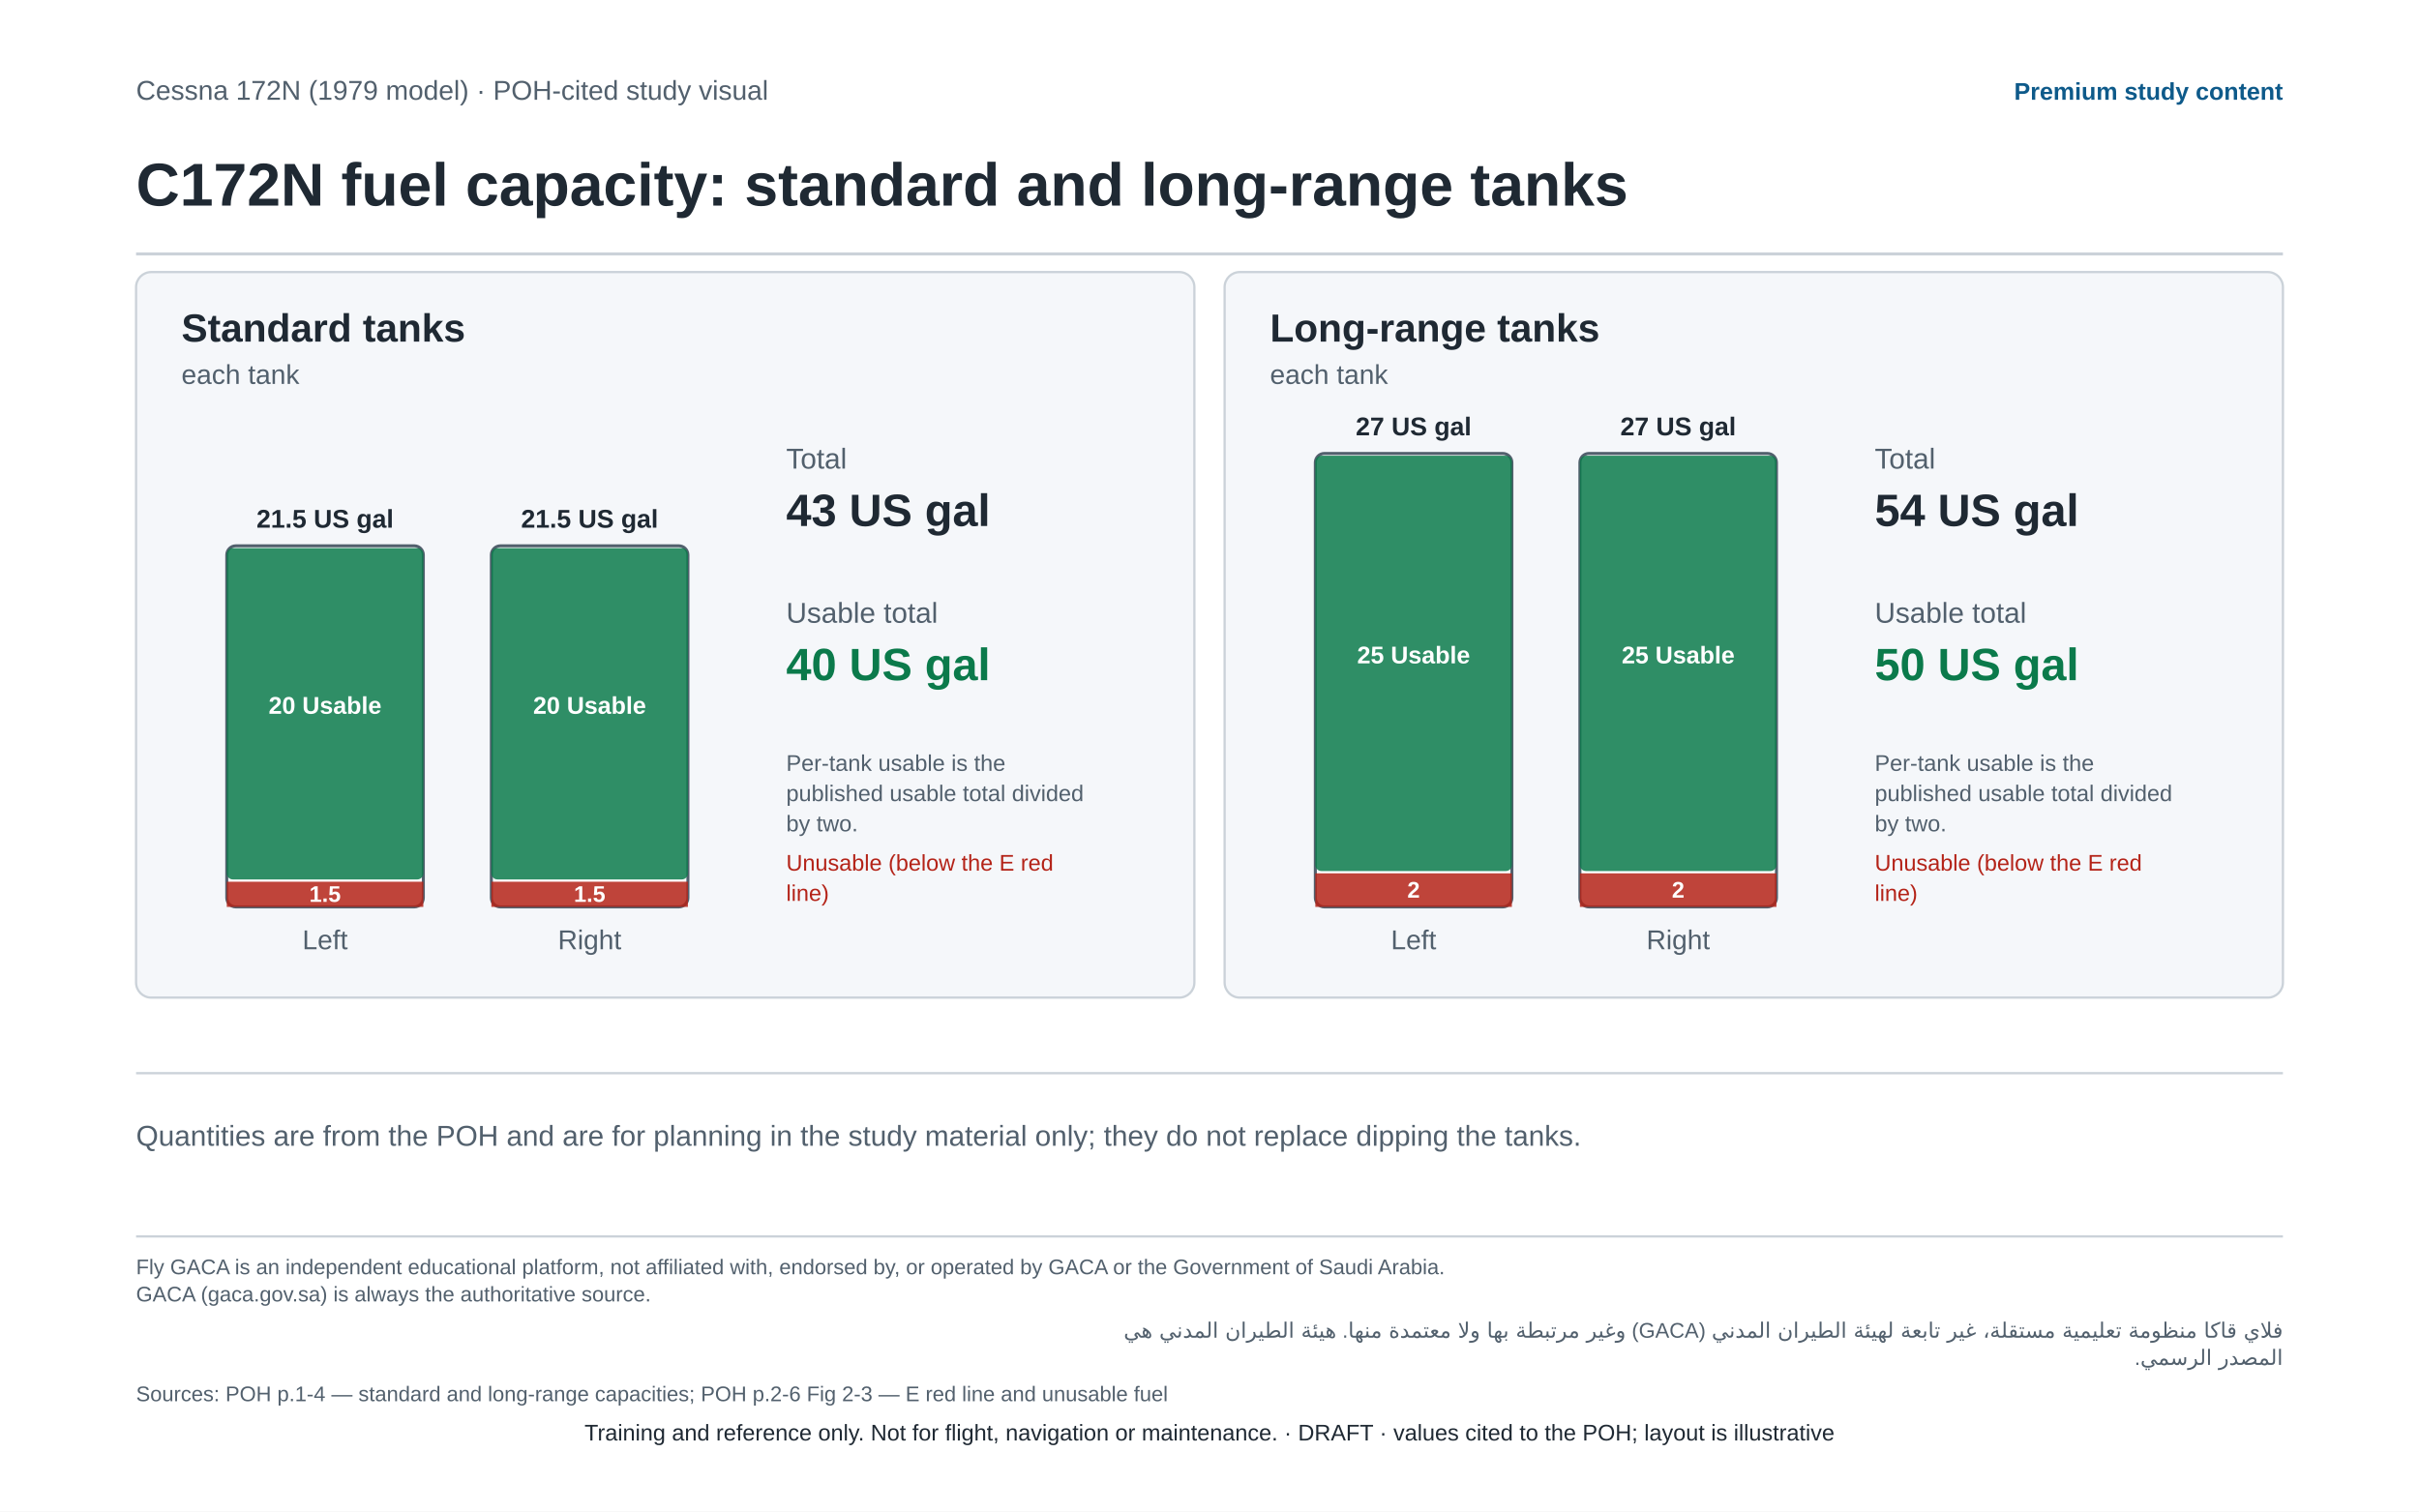
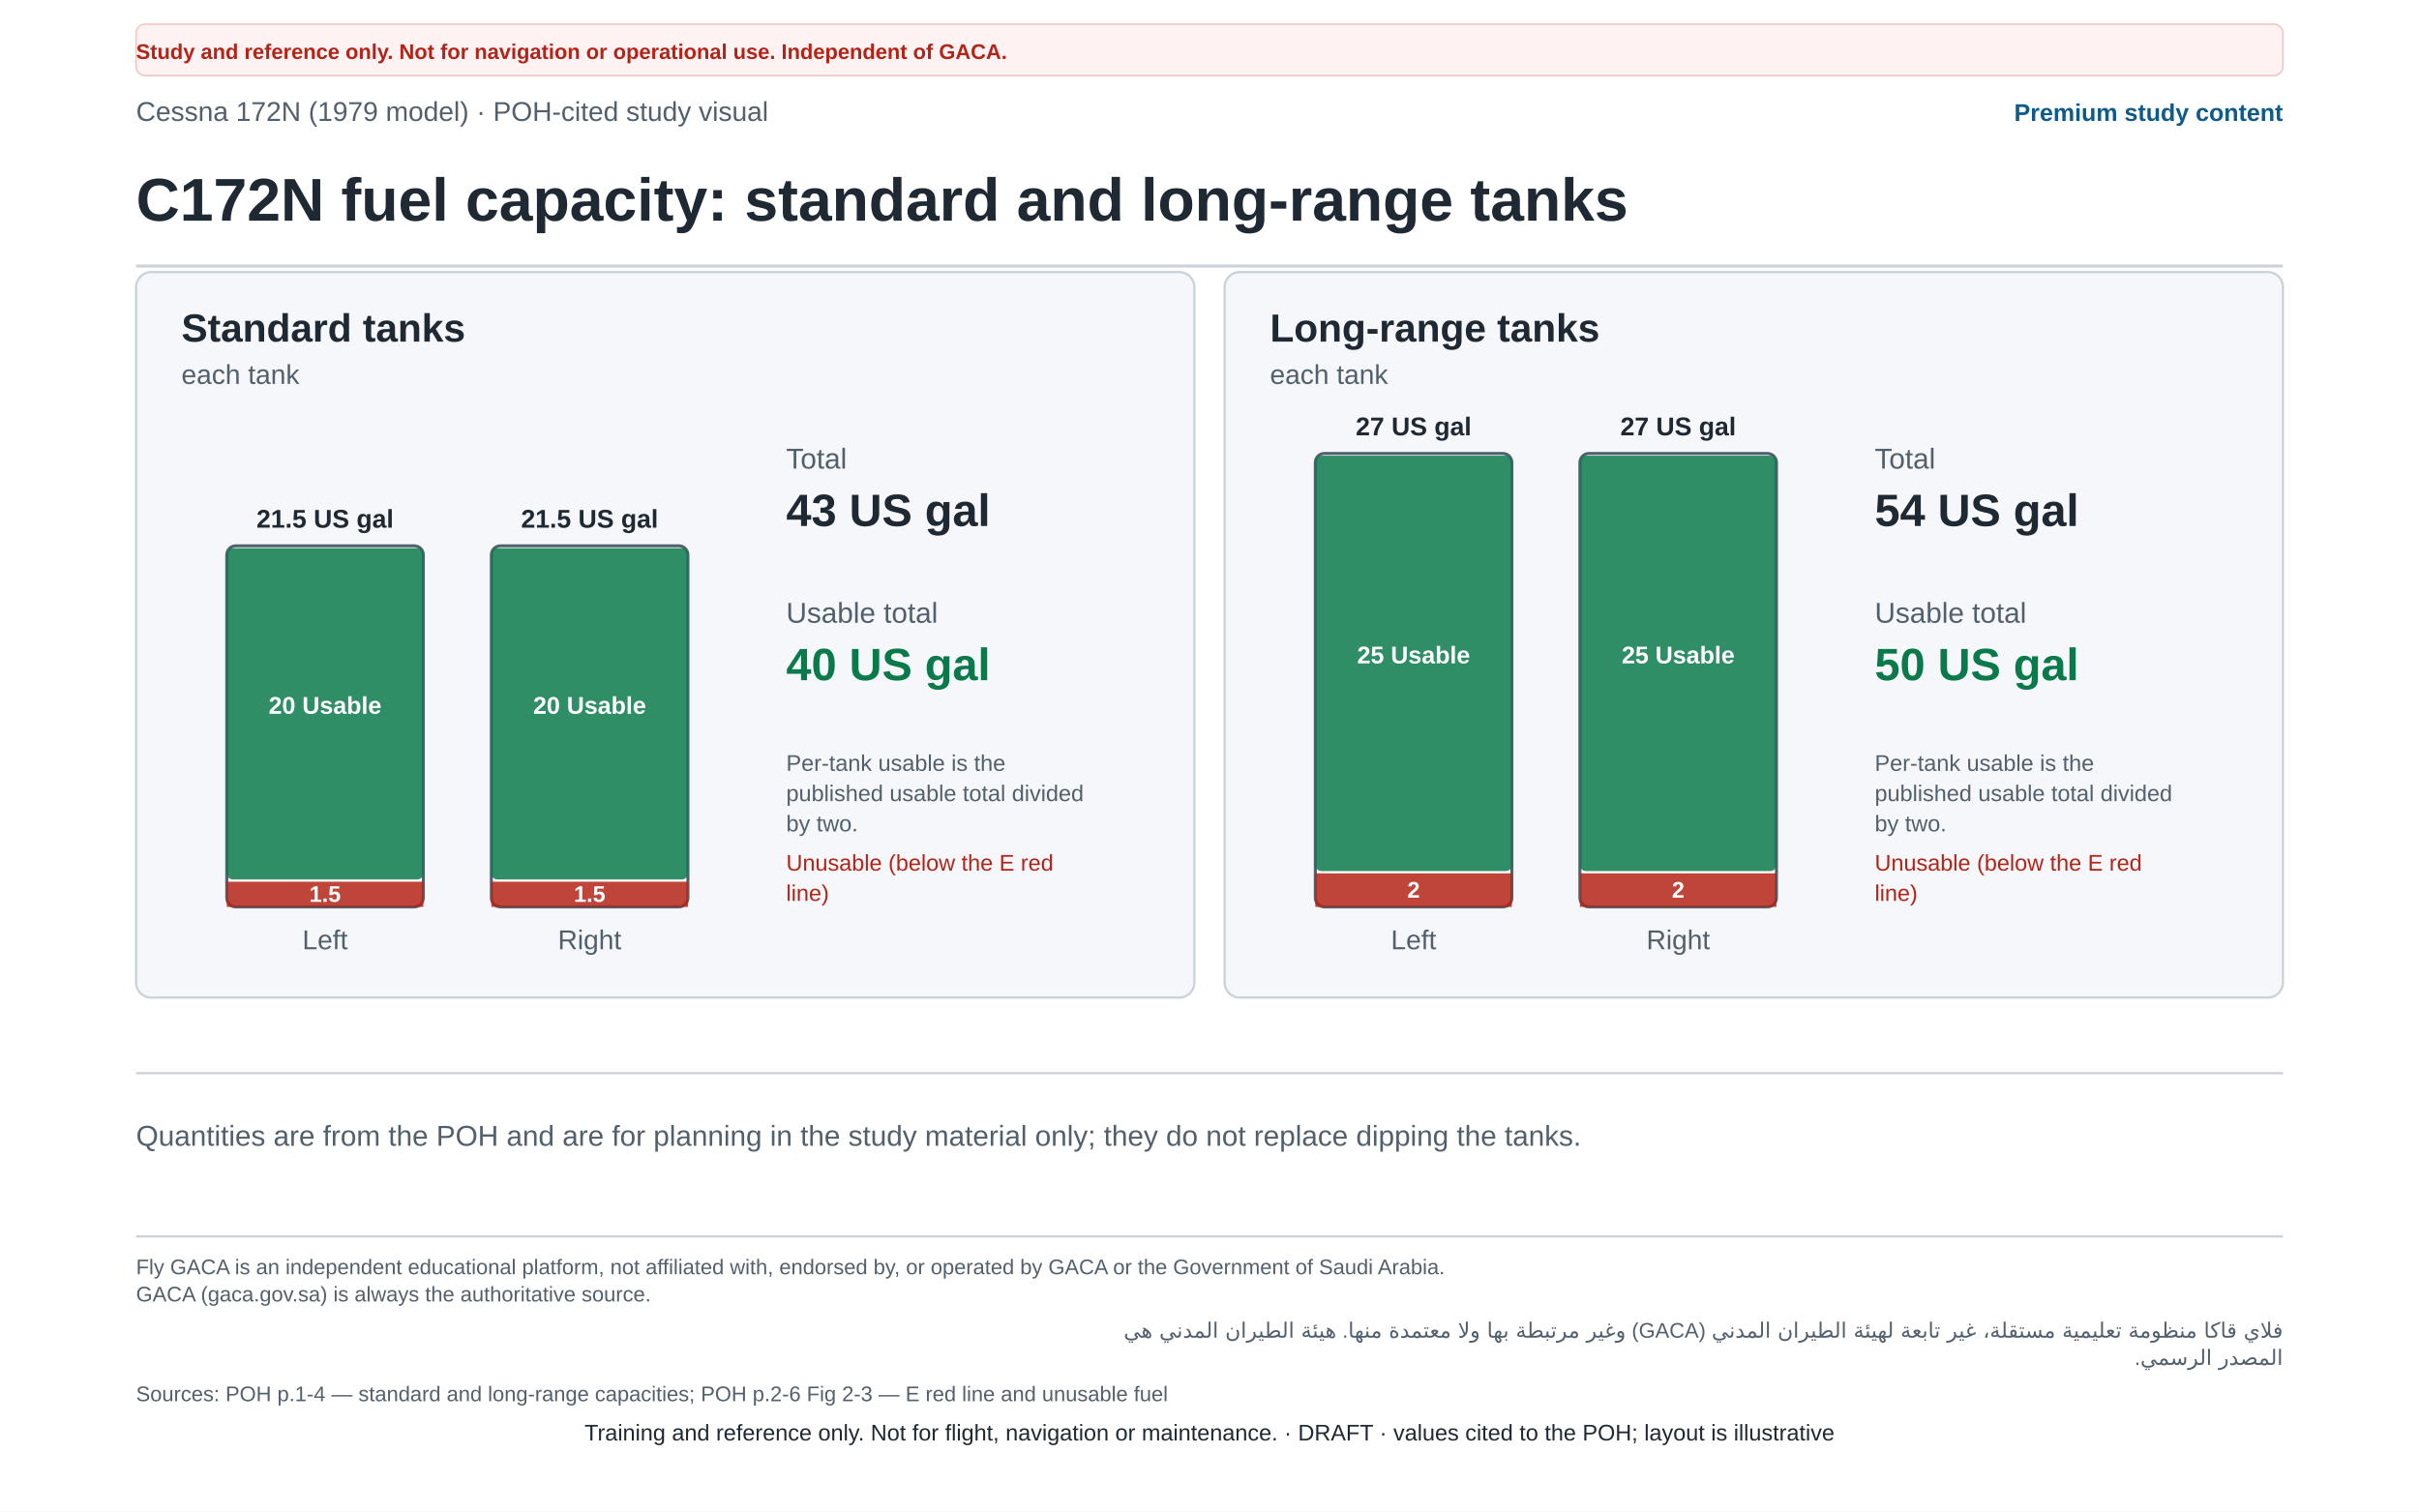
<svg xmlns="http://www.w3.org/2000/svg" viewBox="0 0 1600 1000" width="1600" height="1000" direction="ltr" lang="en" role="img" aria-labelledby="t">
  <rect x="0" y="0" width="1600" height="1000" fill="#FFFFFF" />
-   <text x="90" y="66" text-anchor="start" font-family="IBM Plex Sans, IBM Plex Sans Arabic, Helvetica Neue, Arial, sans-serif" font-size="18" fill="#52606D">Cessna 172N (1979 model) · POH-cited study visual</text>
-   <text x="1510" y="66" text-anchor="end" font-family="IBM Plex Sans, IBM Plex Sans Arabic, Helvetica Neue, Arial, sans-serif" font-size="16" font-weight="600" fill="#0E5A8A">Premium study content</text>
-   <text x="90" y="136" text-anchor="start" font-family="IBM Plex Sans, IBM Plex Sans Arabic, Helvetica Neue, Arial, sans-serif" font-size="40" font-weight="600" fill="#1F2933">C172N fuel capacity: standard and long-range tanks</text>
-   <line x1="90" y1="168" x2="1510" y2="168" stroke="#CBD2D9" stroke-width="2" />
+   <rect x="90" y="16" width="1420" height="34" fill="#FEF3F2" stroke="#EFC5C0" stroke-width="1" rx="6" />
+   <text x="90" y="39" text-anchor="start" font-family="IBM Plex Sans, IBM Plex Sans Arabic, Helvetica Neue, Arial, sans-serif" font-size="14" font-weight="600" fill="#B42318" direction="ltr">Study and reference only. Not for navigation or operational use. Independent of GACA.</text>
+   <text x="90" y="80" text-anchor="start" font-family="IBM Plex Sans, IBM Plex Sans Arabic, Helvetica Neue, Arial, sans-serif" font-size="18" fill="#52606D">Cessna 172N (1979 model) · POH-cited study visual</text>
+   <text x="1510" y="80" text-anchor="end" font-family="IBM Plex Sans, IBM Plex Sans Arabic, Helvetica Neue, Arial, sans-serif" font-size="16" font-weight="600" fill="#0E5A8A">Premium study content</text>
+   <text x="90" y="146" text-anchor="start" font-family="IBM Plex Sans, IBM Plex Sans Arabic, Helvetica Neue, Arial, sans-serif" font-size="40" font-weight="600" fill="#1F2933">C172N fuel capacity: standard and long-range tanks</text>
+   <line x1="90" y1="176" x2="1510" y2="176" stroke="#CBD2D9" stroke-width="2" />
  <g>
    <rect x="90" y="180" width="700" height="480" fill="#F5F7FA" stroke="#CBD2D9" stroke-width="1.5" rx="10" />
    <text x="120" y="226" text-anchor="start" font-family="IBM Plex Sans, IBM Plex Sans Arabic, Helvetica Neue, Arial, sans-serif" font-size="26" font-weight="600" fill="#1F2933">Standard tanks</text>
    <text x="120" y="254" text-anchor="start" font-family="IBM Plex Sans, IBM Plex Sans Arabic, Helvetica Neue, Arial, sans-serif" font-size="18" fill="#52606D">each tank</text>
    <rect x="150" y="361.11" width="130" height="238.89" fill="#FFFFFF" stroke="#52606D" stroke-width="2" rx="6" />
    <rect x="150" y="583.33" width="130" height="16.67" fill="#B42318" opacity="0.85" />
    <rect x="150" y="362.61" width="130" height="219.22" fill="#0B7A4B" opacity="0.85" rx="4" />
    <text x="215" y="628" text-anchor="middle" font-family="IBM Plex Sans, IBM Plex Sans Arabic, Helvetica Neue, Arial, sans-serif" font-size="18" fill="#52606D">Left</text>
    <text x="215" y="349.11" text-anchor="middle" font-family="IBM Plex Sans, IBM Plex Sans Arabic, Helvetica Neue, Arial, sans-serif" font-size="17" font-weight="600" fill="#1F2933">21.5 US gal</text>
    <text x="215" y="472.22" text-anchor="middle" font-family="IBM Plex Sans, IBM Plex Sans Arabic, Helvetica Neue, Arial, sans-serif" font-size="16" font-weight="600" fill="#FFFFFF">20 Usable</text>
    <text x="215" y="596.67" text-anchor="middle" font-family="IBM Plex Sans, IBM Plex Sans Arabic, Helvetica Neue, Arial, sans-serif" font-size="15" font-weight="600" fill="#FFFFFF">1.5</text>
    <rect x="325" y="361.11" width="130" height="238.89" fill="#FFFFFF" stroke="#52606D" stroke-width="2" rx="6" />
    <rect x="325" y="583.33" width="130" height="16.67" fill="#B42318" opacity="0.85" />
    <rect x="325" y="362.61" width="130" height="219.22" fill="#0B7A4B" opacity="0.85" rx="4" />
    <text x="390" y="628" text-anchor="middle" font-family="IBM Plex Sans, IBM Plex Sans Arabic, Helvetica Neue, Arial, sans-serif" font-size="18" fill="#52606D">Right</text>
    <text x="390" y="349.11" text-anchor="middle" font-family="IBM Plex Sans, IBM Plex Sans Arabic, Helvetica Neue, Arial, sans-serif" font-size="17" font-weight="600" fill="#1F2933">21.5 US gal</text>
    <text x="390" y="472.22" text-anchor="middle" font-family="IBM Plex Sans, IBM Plex Sans Arabic, Helvetica Neue, Arial, sans-serif" font-size="16" font-weight="600" fill="#FFFFFF">20 Usable</text>
    <text x="390" y="596.67" text-anchor="middle" font-family="IBM Plex Sans, IBM Plex Sans Arabic, Helvetica Neue, Arial, sans-serif" font-size="15" font-weight="600" fill="#FFFFFF">1.5</text>
    <text x="520" y="310" text-anchor="start" font-family="IBM Plex Sans, IBM Plex Sans Arabic, Helvetica Neue, Arial, sans-serif" font-size="19" fill="#52606D">Total</text>
    <text x="520" y="348" text-anchor="start" font-family="IBM Plex Sans, IBM Plex Sans Arabic, Helvetica Neue, Arial, sans-serif" font-size="30" font-weight="600" fill="#1F2933">43 US gal</text>
    <text x="520" y="412" text-anchor="start" font-family="IBM Plex Sans, IBM Plex Sans Arabic, Helvetica Neue, Arial, sans-serif" font-size="19" fill="#52606D">Usable total</text>
    <text x="520" y="450" text-anchor="start" font-family="IBM Plex Sans, IBM Plex Sans Arabic, Helvetica Neue, Arial, sans-serif" font-size="30" font-weight="600" fill="#0B7A4B">40 US gal</text>
    <text x="520" y="510" text-anchor="start" font-family="IBM Plex Sans, IBM Plex Sans Arabic, Helvetica Neue, Arial, sans-serif" font-size="15" fill="#52606D">Per-tank usable is the</text>
    <text x="520" y="530" text-anchor="start" font-family="IBM Plex Sans, IBM Plex Sans Arabic, Helvetica Neue, Arial, sans-serif" font-size="15" fill="#52606D">published usable total divided</text>
    <text x="520" y="550" text-anchor="start" font-family="IBM Plex Sans, IBM Plex Sans Arabic, Helvetica Neue, Arial, sans-serif" font-size="15" fill="#52606D">by two.</text>
    <text x="520" y="576" text-anchor="start" font-family="IBM Plex Sans, IBM Plex Sans Arabic, Helvetica Neue, Arial, sans-serif" font-size="15" fill="#B42318">Unusable (below the E red</text>
    <text x="520" y="596" text-anchor="start" font-family="IBM Plex Sans, IBM Plex Sans Arabic, Helvetica Neue, Arial, sans-serif" font-size="15" fill="#B42318">line)</text>
    <rect x="810" y="180" width="700" height="480" fill="#F5F7FA" stroke="#CBD2D9" stroke-width="1.5" rx="10" />
    <text x="840" y="226" text-anchor="start" font-family="IBM Plex Sans, IBM Plex Sans Arabic, Helvetica Neue, Arial, sans-serif" font-size="26" font-weight="600" fill="#1F2933">Long-range tanks</text>
    <text x="840" y="254" text-anchor="start" font-family="IBM Plex Sans, IBM Plex Sans Arabic, Helvetica Neue, Arial, sans-serif" font-size="18" fill="#52606D">each tank</text>
    <rect x="870" y="300" width="130" height="300" fill="#FFFFFF" stroke="#52606D" stroke-width="2" rx="6" />
    <rect x="870" y="577.78" width="130" height="22.22" fill="#B42318" opacity="0.85" />
    <rect x="870" y="301.5" width="130" height="274.78" fill="#0B7A4B" opacity="0.85" rx="4" />
    <text x="935" y="628" text-anchor="middle" font-family="IBM Plex Sans, IBM Plex Sans Arabic, Helvetica Neue, Arial, sans-serif" font-size="18" fill="#52606D">Left</text>
    <text x="935" y="288" text-anchor="middle" font-family="IBM Plex Sans, IBM Plex Sans Arabic, Helvetica Neue, Arial, sans-serif" font-size="17" font-weight="600" fill="#1F2933">27 US gal</text>
    <text x="935" y="438.89" text-anchor="middle" font-family="IBM Plex Sans, IBM Plex Sans Arabic, Helvetica Neue, Arial, sans-serif" font-size="16" font-weight="600" fill="#FFFFFF">25 Usable</text>
    <text x="935" y="593.89" text-anchor="middle" font-family="IBM Plex Sans, IBM Plex Sans Arabic, Helvetica Neue, Arial, sans-serif" font-size="15" font-weight="600" fill="#FFFFFF">2</text>
    <rect x="1045" y="300" width="130" height="300" fill="#FFFFFF" stroke="#52606D" stroke-width="2" rx="6" />
    <rect x="1045" y="577.78" width="130" height="22.22" fill="#B42318" opacity="0.85" />
    <rect x="1045" y="301.5" width="130" height="274.78" fill="#0B7A4B" opacity="0.85" rx="4" />
    <text x="1110" y="628" text-anchor="middle" font-family="IBM Plex Sans, IBM Plex Sans Arabic, Helvetica Neue, Arial, sans-serif" font-size="18" fill="#52606D">Right</text>
    <text x="1110" y="288" text-anchor="middle" font-family="IBM Plex Sans, IBM Plex Sans Arabic, Helvetica Neue, Arial, sans-serif" font-size="17" font-weight="600" fill="#1F2933">27 US gal</text>
    <text x="1110" y="438.89" text-anchor="middle" font-family="IBM Plex Sans, IBM Plex Sans Arabic, Helvetica Neue, Arial, sans-serif" font-size="16" font-weight="600" fill="#FFFFFF">25 Usable</text>
    <text x="1110" y="593.89" text-anchor="middle" font-family="IBM Plex Sans, IBM Plex Sans Arabic, Helvetica Neue, Arial, sans-serif" font-size="15" font-weight="600" fill="#FFFFFF">2</text>
    <text x="1240" y="310" text-anchor="start" font-family="IBM Plex Sans, IBM Plex Sans Arabic, Helvetica Neue, Arial, sans-serif" font-size="19" fill="#52606D">Total</text>
    <text x="1240" y="348" text-anchor="start" font-family="IBM Plex Sans, IBM Plex Sans Arabic, Helvetica Neue, Arial, sans-serif" font-size="30" font-weight="600" fill="#1F2933">54 US gal</text>
    <text x="1240" y="412" text-anchor="start" font-family="IBM Plex Sans, IBM Plex Sans Arabic, Helvetica Neue, Arial, sans-serif" font-size="19" fill="#52606D">Usable total</text>
    <text x="1240" y="450" text-anchor="start" font-family="IBM Plex Sans, IBM Plex Sans Arabic, Helvetica Neue, Arial, sans-serif" font-size="30" font-weight="600" fill="#0B7A4B">50 US gal</text>
    <text x="1240" y="510" text-anchor="start" font-family="IBM Plex Sans, IBM Plex Sans Arabic, Helvetica Neue, Arial, sans-serif" font-size="15" fill="#52606D">Per-tank usable is the</text>
    <text x="1240" y="530" text-anchor="start" font-family="IBM Plex Sans, IBM Plex Sans Arabic, Helvetica Neue, Arial, sans-serif" font-size="15" fill="#52606D">published usable total divided</text>
    <text x="1240" y="550" text-anchor="start" font-family="IBM Plex Sans, IBM Plex Sans Arabic, Helvetica Neue, Arial, sans-serif" font-size="15" fill="#52606D">by two.</text>
    <text x="1240" y="576" text-anchor="start" font-family="IBM Plex Sans, IBM Plex Sans Arabic, Helvetica Neue, Arial, sans-serif" font-size="15" fill="#B42318">Unusable (below the E red</text>
    <text x="1240" y="596" text-anchor="start" font-family="IBM Plex Sans, IBM Plex Sans Arabic, Helvetica Neue, Arial, sans-serif" font-size="15" fill="#B42318">line)</text>
    <line x1="90" y1="710" x2="1510" y2="710" stroke="#CBD2D9" stroke-width="1.5" />
    <text x="90" y="758" text-anchor="start" font-family="IBM Plex Sans, IBM Plex Sans Arabic, Helvetica Neue, Arial, sans-serif" font-size="19" fill="#52606D">Quantities are from the POH and are for planning in the study material only; they do not replace dipping the tanks.</text>
  </g>
  <line x1="90" y1="818" x2="1510" y2="818" stroke="#CBD2D9" stroke-width="1.5" />
  <text x="90" y="843" text-anchor="start" font-family="IBM Plex Sans, IBM Plex Sans Arabic, Helvetica Neue, Arial, sans-serif" font-size="14" fill="#52606D" direction="ltr">Fly GACA is an independent educational platform, not affiliated with, endorsed by, or operated by GACA or the Government of Saudi Arabia.</text>
  <text x="90" y="861" text-anchor="start" font-family="IBM Plex Sans, IBM Plex Sans Arabic, Helvetica Neue, Arial, sans-serif" font-size="14" fill="#52606D" direction="ltr">GACA (gaca.gov.sa) is always the authoritative source.</text>
  <text x="1510" y="885" text-anchor="start" font-family="IBM Plex Sans, IBM Plex Sans Arabic, Helvetica Neue, Arial, sans-serif" font-size="14" fill="#52606D" direction="rtl">فلاي قاكا منظومة تعليمية مستقلة، غير تابعة لهيئة الطيران المدني (GACA) وغير مرتبطة بها ولا معتمدة منها. هيئة الطيران المدني هي</text>
  <text x="1510" y="903" text-anchor="start" font-family="IBM Plex Sans, IBM Plex Sans Arabic, Helvetica Neue, Arial, sans-serif" font-size="14" fill="#52606D" direction="rtl">المصدر الرسمي.</text>
  <text x="90" y="927" text-anchor="start" font-family="IBM Plex Sans, IBM Plex Sans Arabic, Helvetica Neue, Arial, sans-serif" font-size="14" fill="#52606D" direction="ltr">Sources: POH p.1-4 — standard and long-range capacities; POH p.2-6 Fig 2-3 — E red line and unusable fuel</text>
  <text x="800" y="953" text-anchor="middle" font-family="IBM Plex Sans, IBM Plex Sans Arabic, Helvetica Neue, Arial, sans-serif" font-size="15" fill="#1F2933">Training and reference only. Not for flight, navigation or maintenance. · DRAFT · values cited to the POH; layout is illustrative</text>
</svg>
